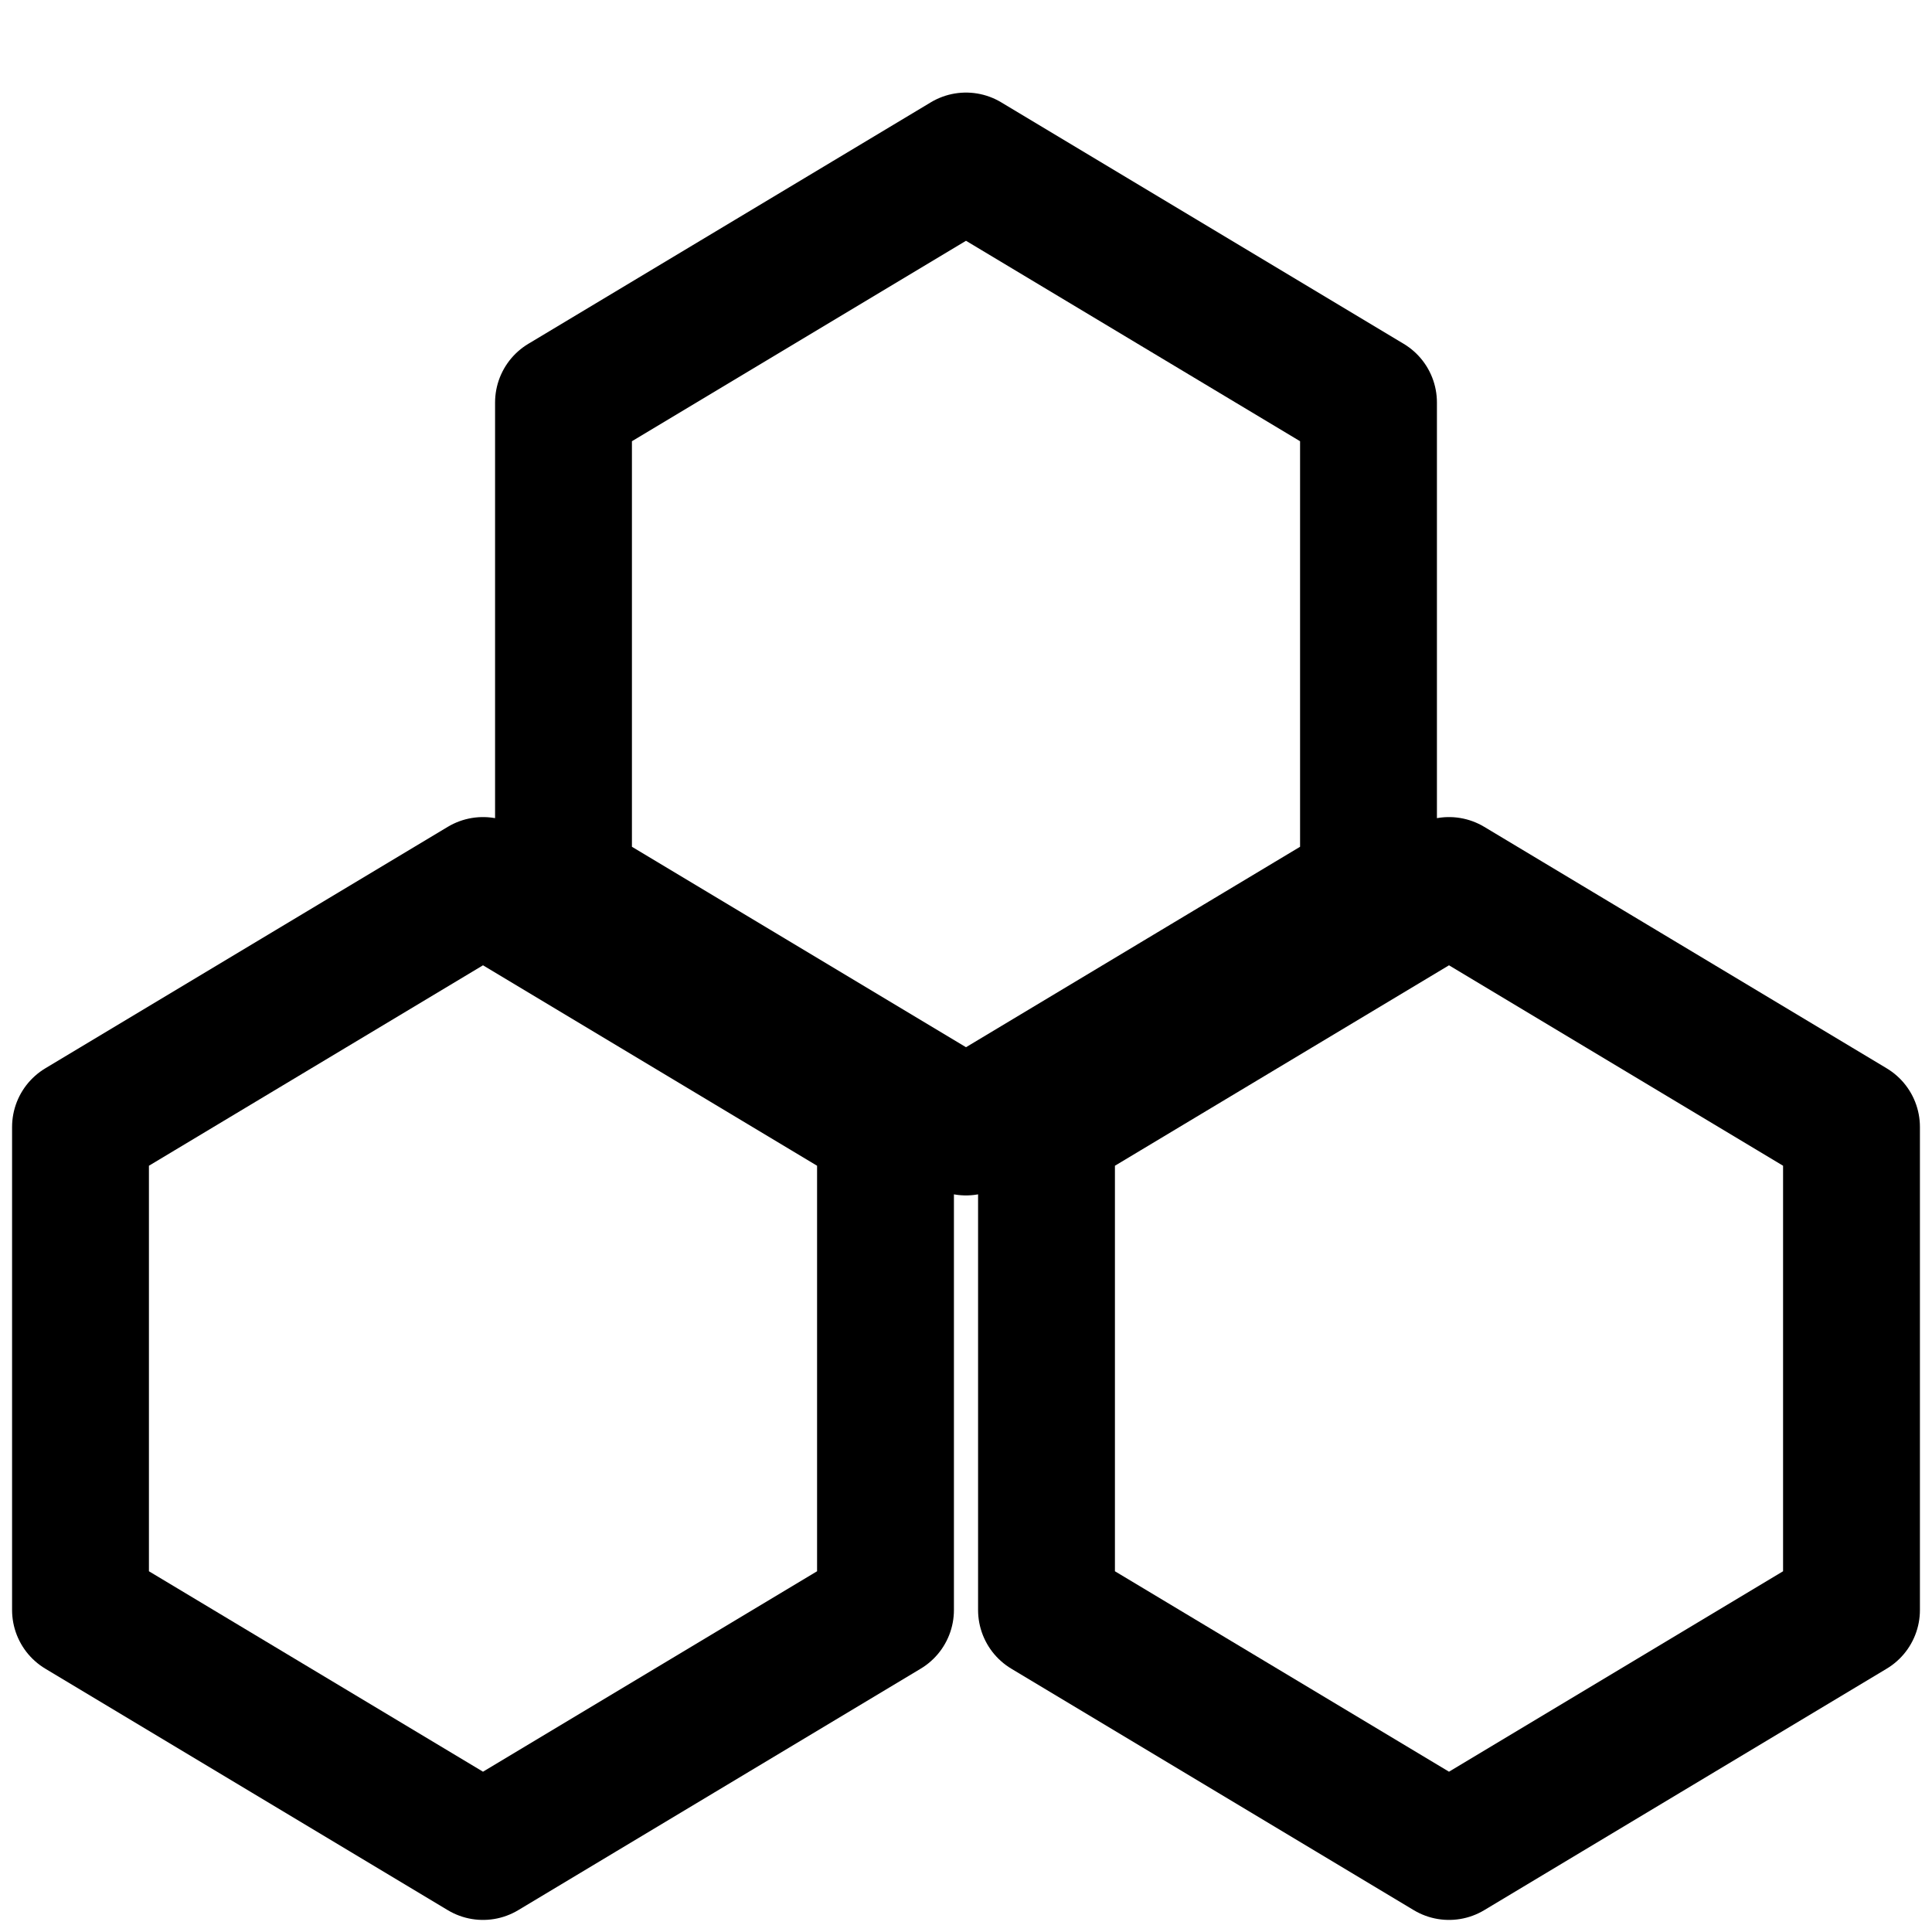
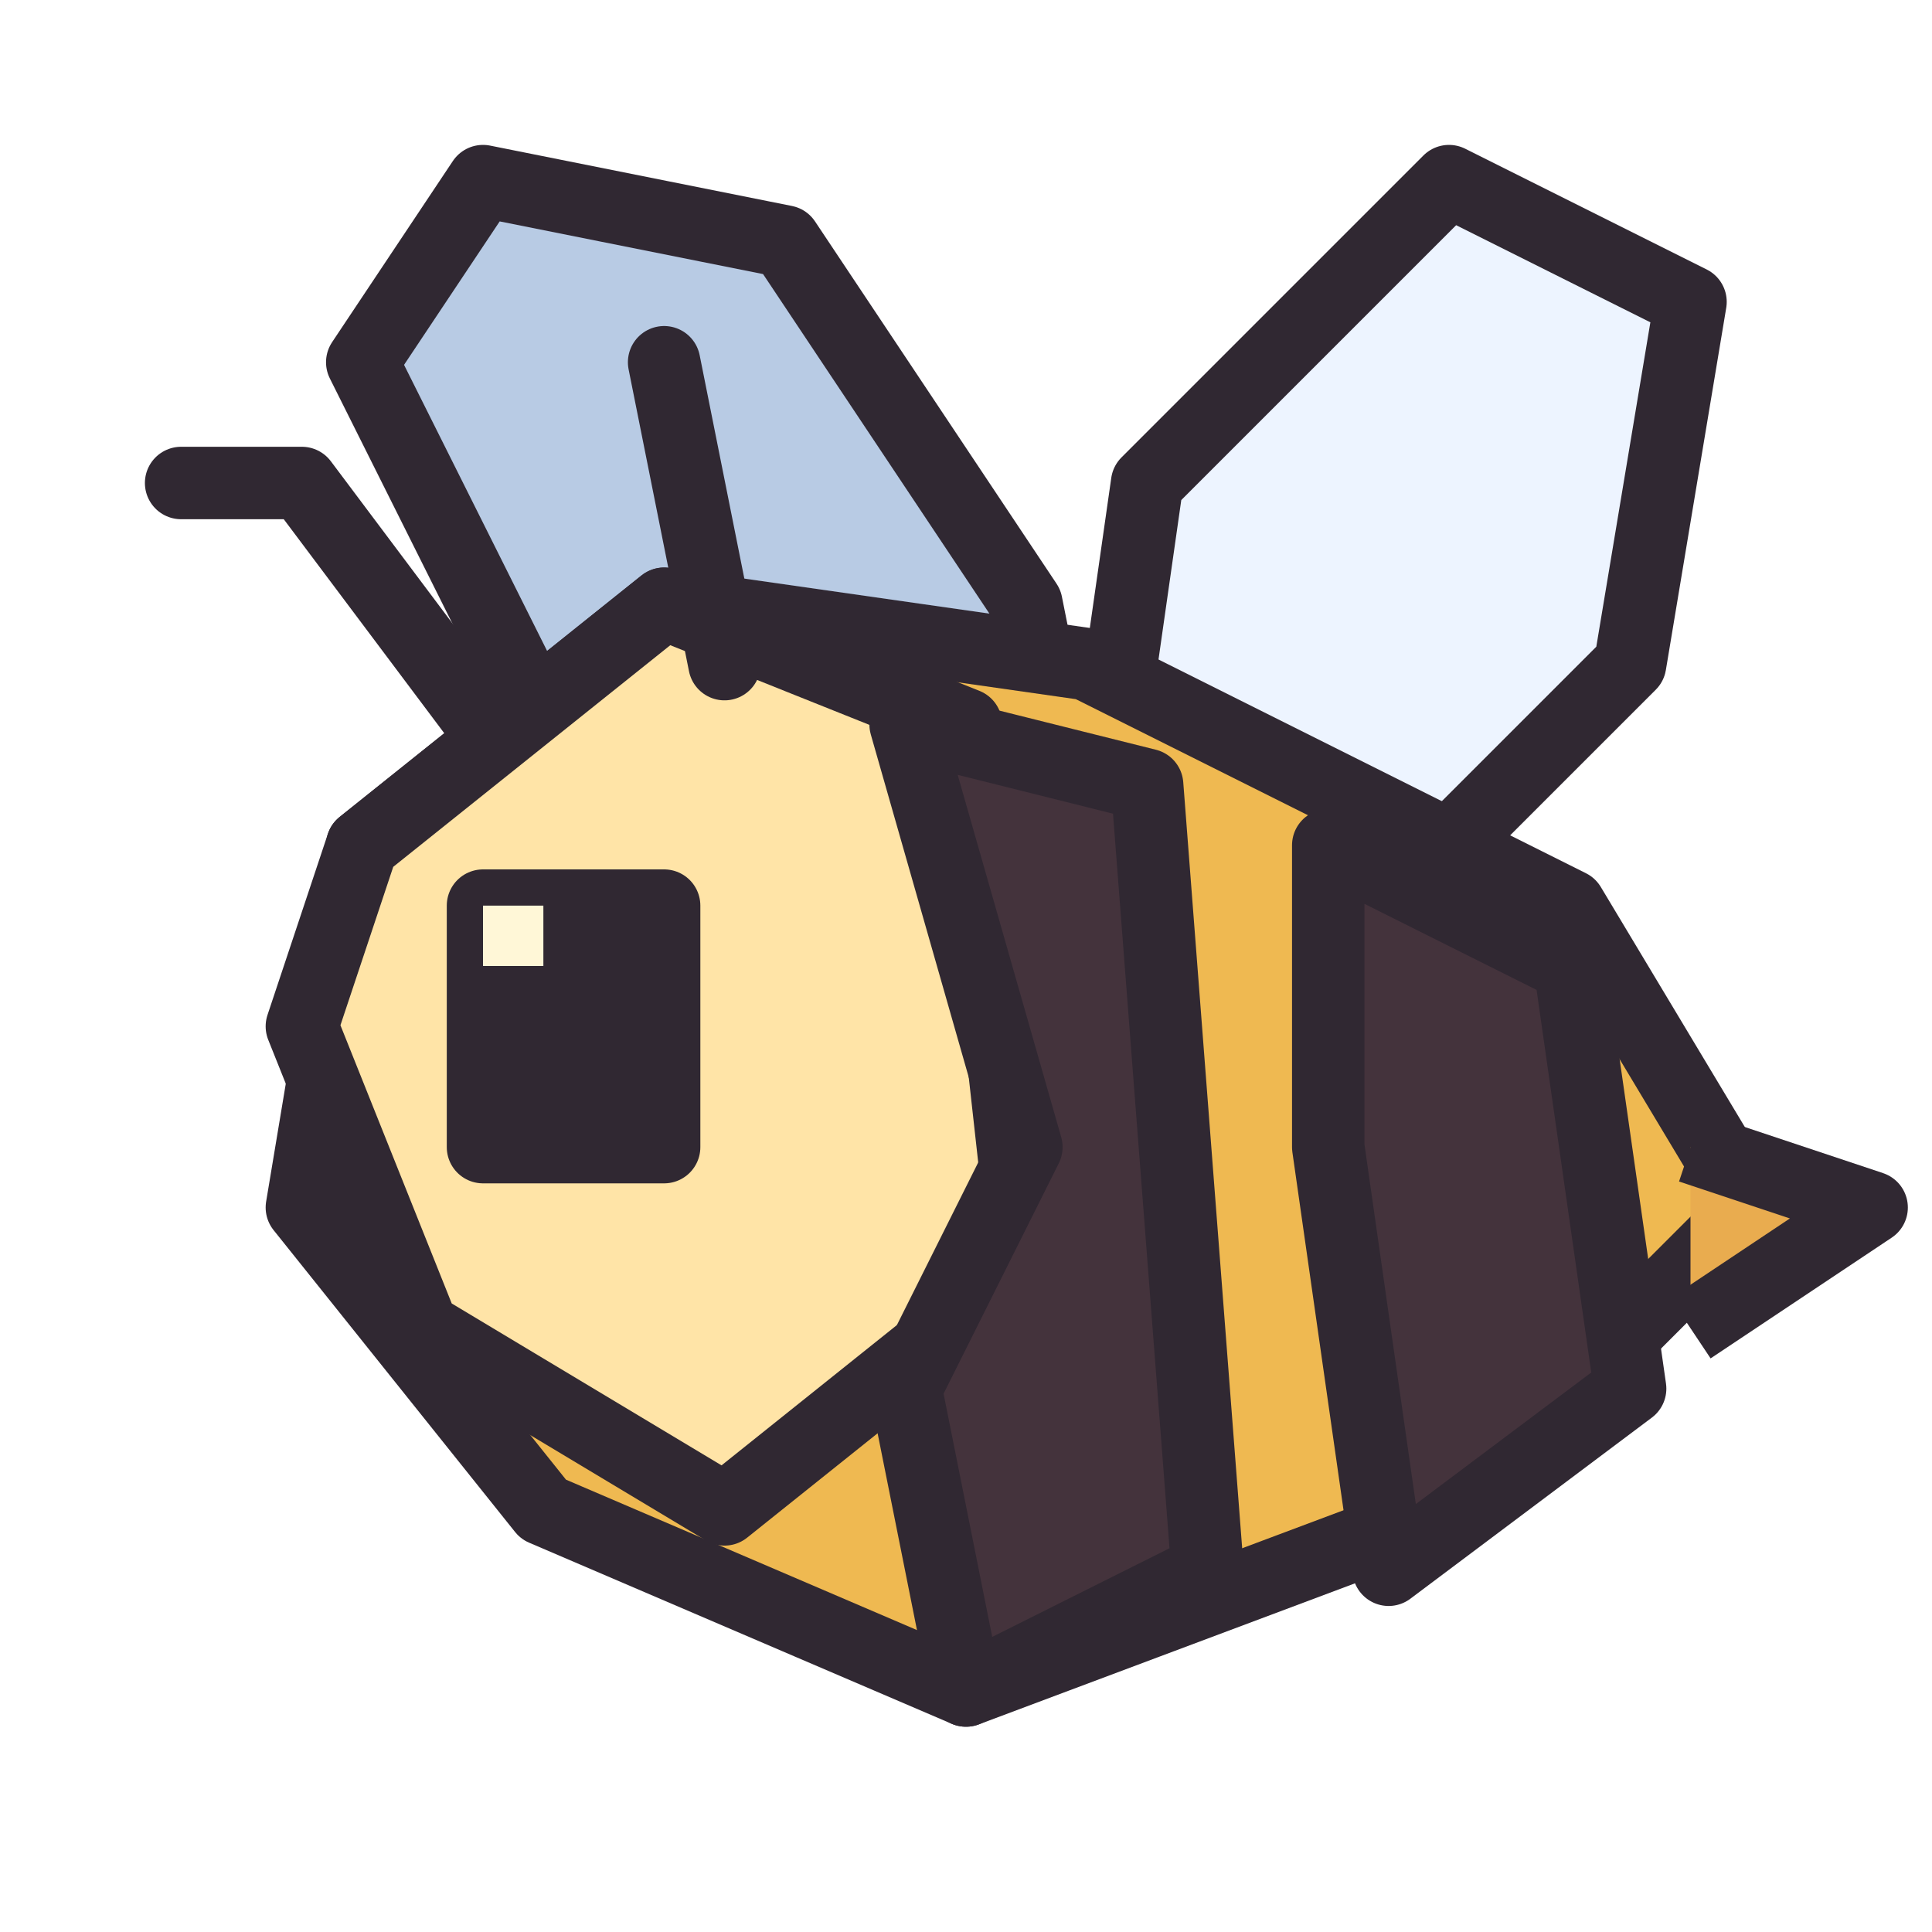
- <svg xmlns="http://www.w3.org/2000/svg" viewBox="0 0 24 24" fill="none" stroke="currentColor" stroke-width="1.7" stroke-linejoin="round">
-   <path d="m12 2 5 3v6l-5 3-5-3V5zM6 11l5 3v6l-5 3-5-3v-6zm12 0 5 3v6l-5 3-5-3v-6z" />
+ <svg xmlns="http://www.w3.org/2000/svg" viewBox="0 0 32 32">
+   <g stroke="#302832" stroke-width="1.2" stroke-linejoin="round">
+     <path fill="#b8cbe4" d="M15 15 9 12 6 6 8 3 13 4 17 10 18 15Z" />
+     <path fill="#edf4ff" d="m18 15 1-7 5-5 4 2-1 6-5 5Z" />
+     <path fill="#efb951" d="m6 14 5-4 7 1 8 4 3 5-5 5-8 3-7-3-4-5Z" />
+     <path fill="#ffe4a7" d="m6 14 5-4 5 2 1 9-5 4-5-3-2-5Z" />
+     <path fill="#44333c" d="m15 12 4 1 1 13-4 2-1-5 2-4Zm7 2 4 2 1 7-4 3-1-7Z" />
+     <path d="m28 19 3 1-3 2" fill="#e9ac4f" />
+     <path fill="#302832" d="M8 15h3v4H8z" />
+     <path fill="none" d="M8 12 5 8 3 8m9 3-1-5" stroke-linecap="round" />
+   </g>
+   <path fill="#fff7d7" d="M8 15h1v1H8z" />
</svg>
